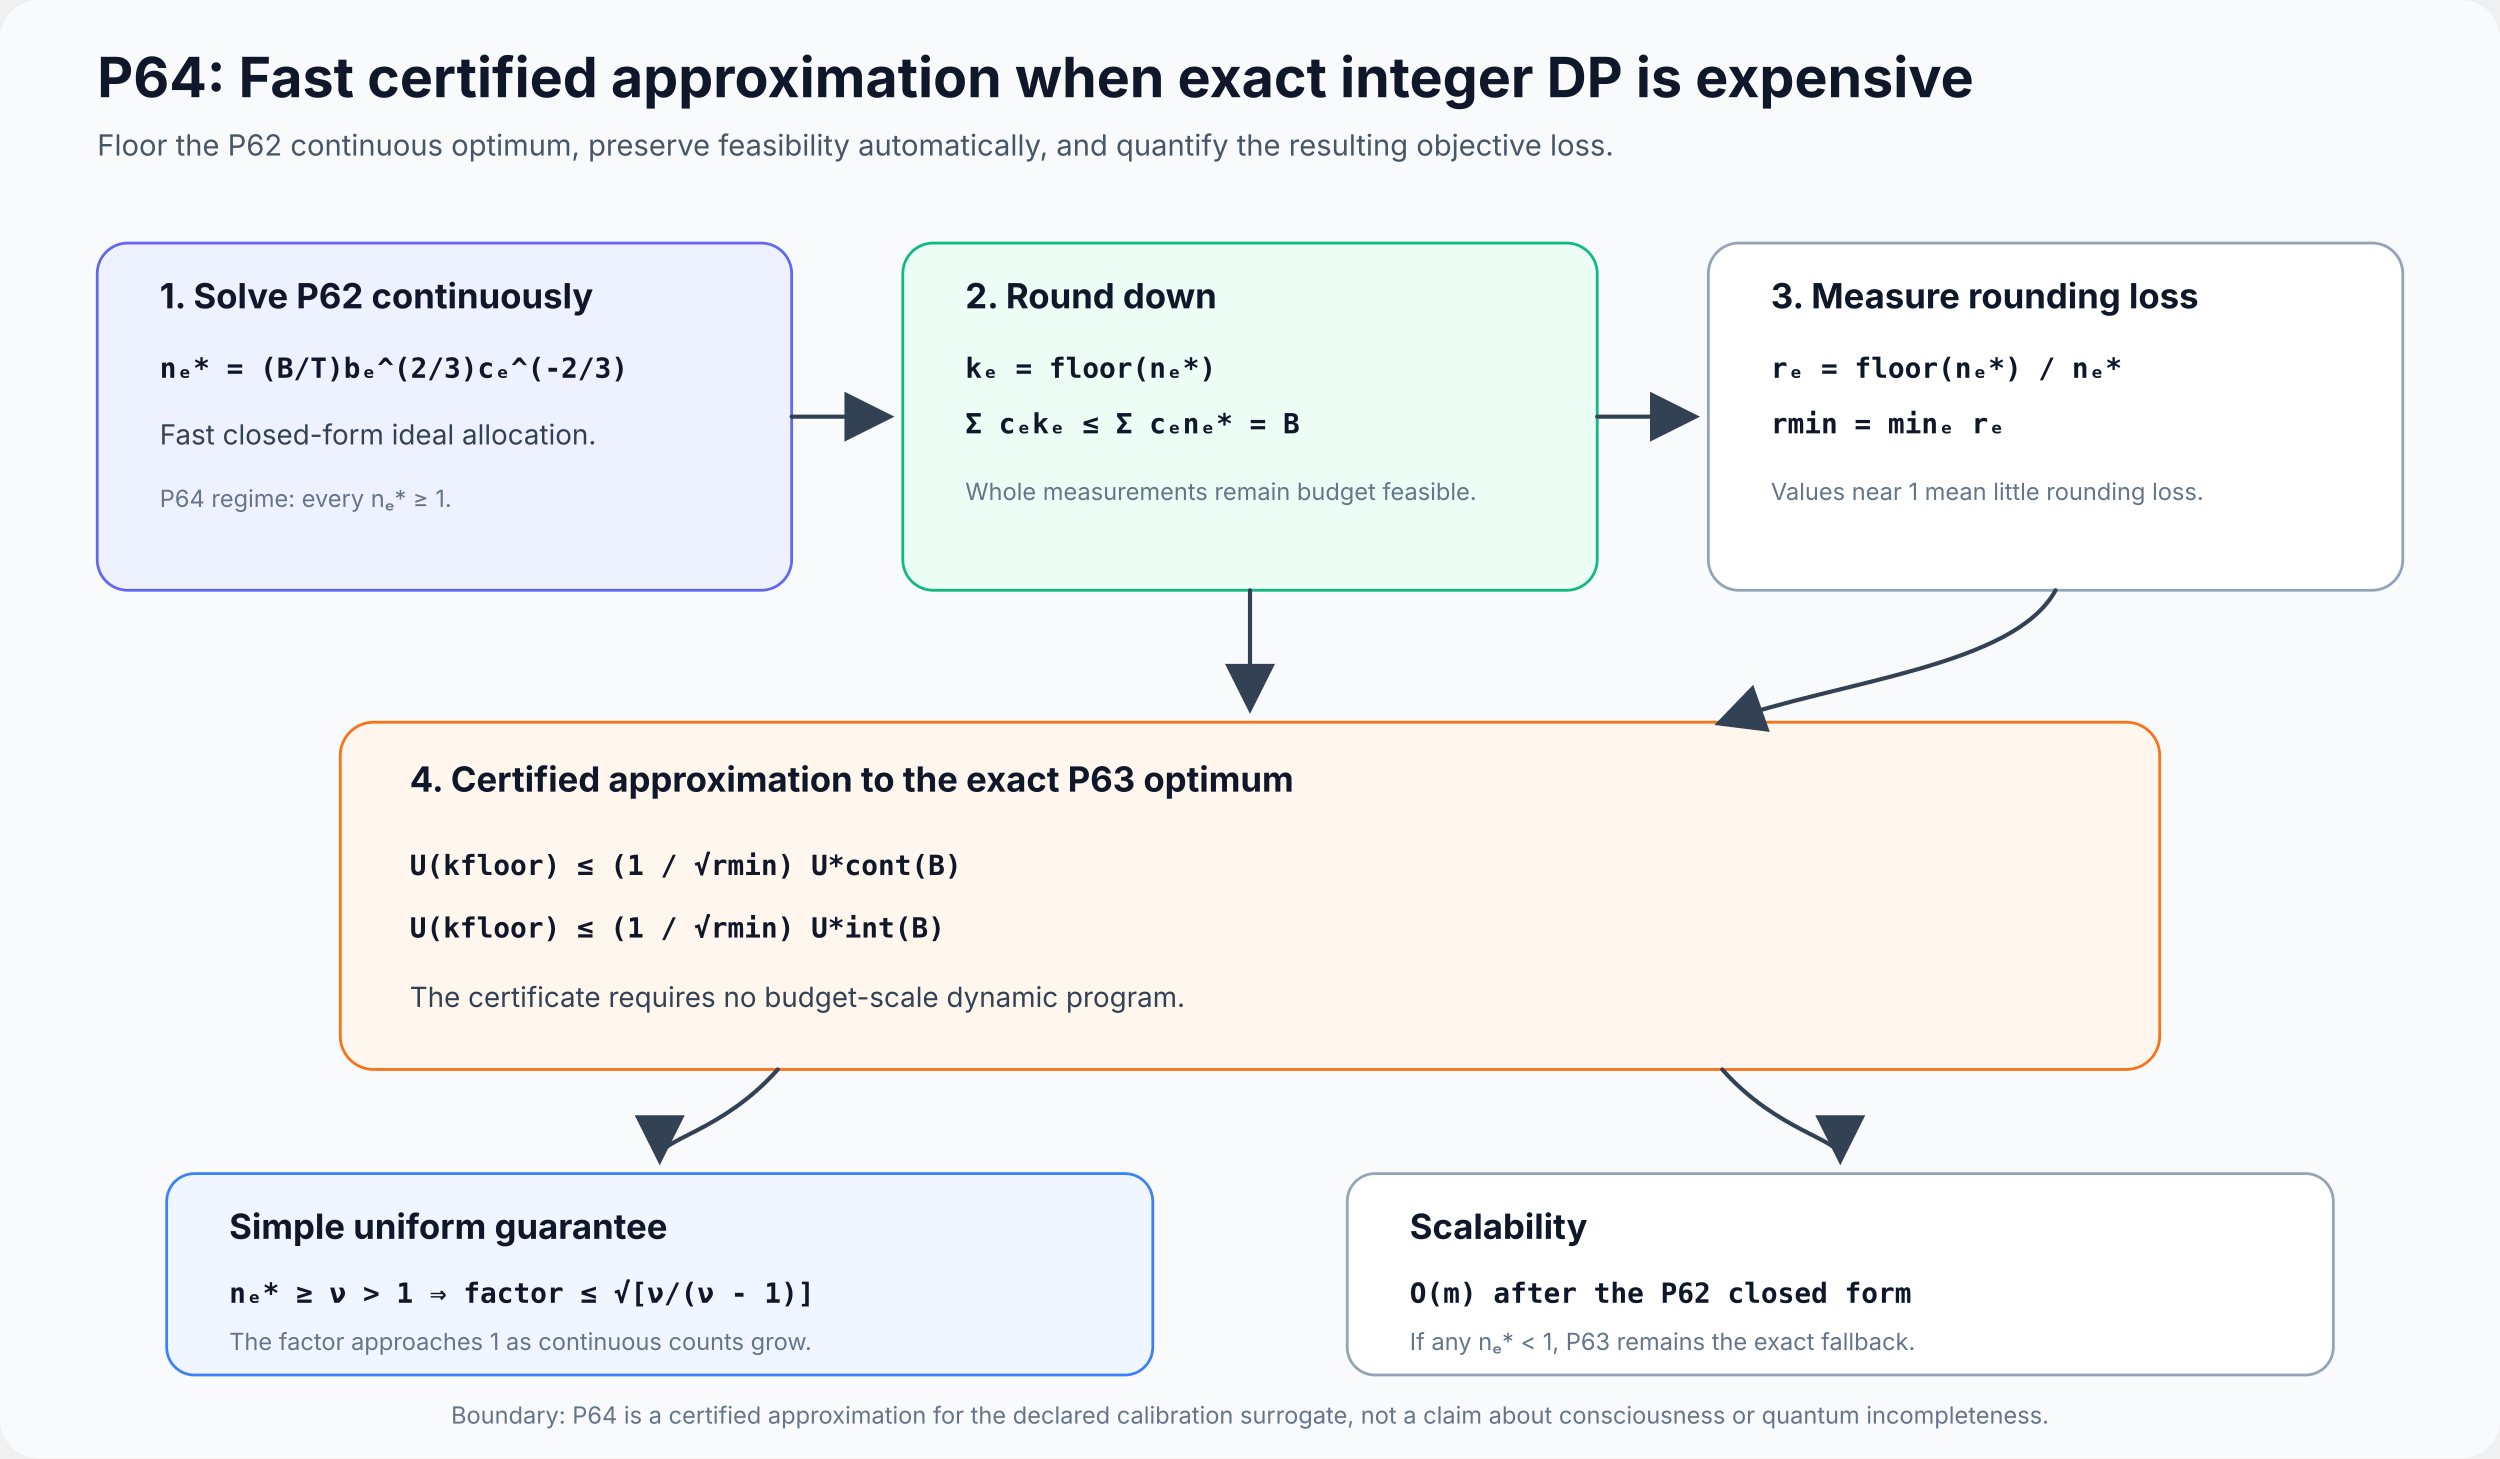
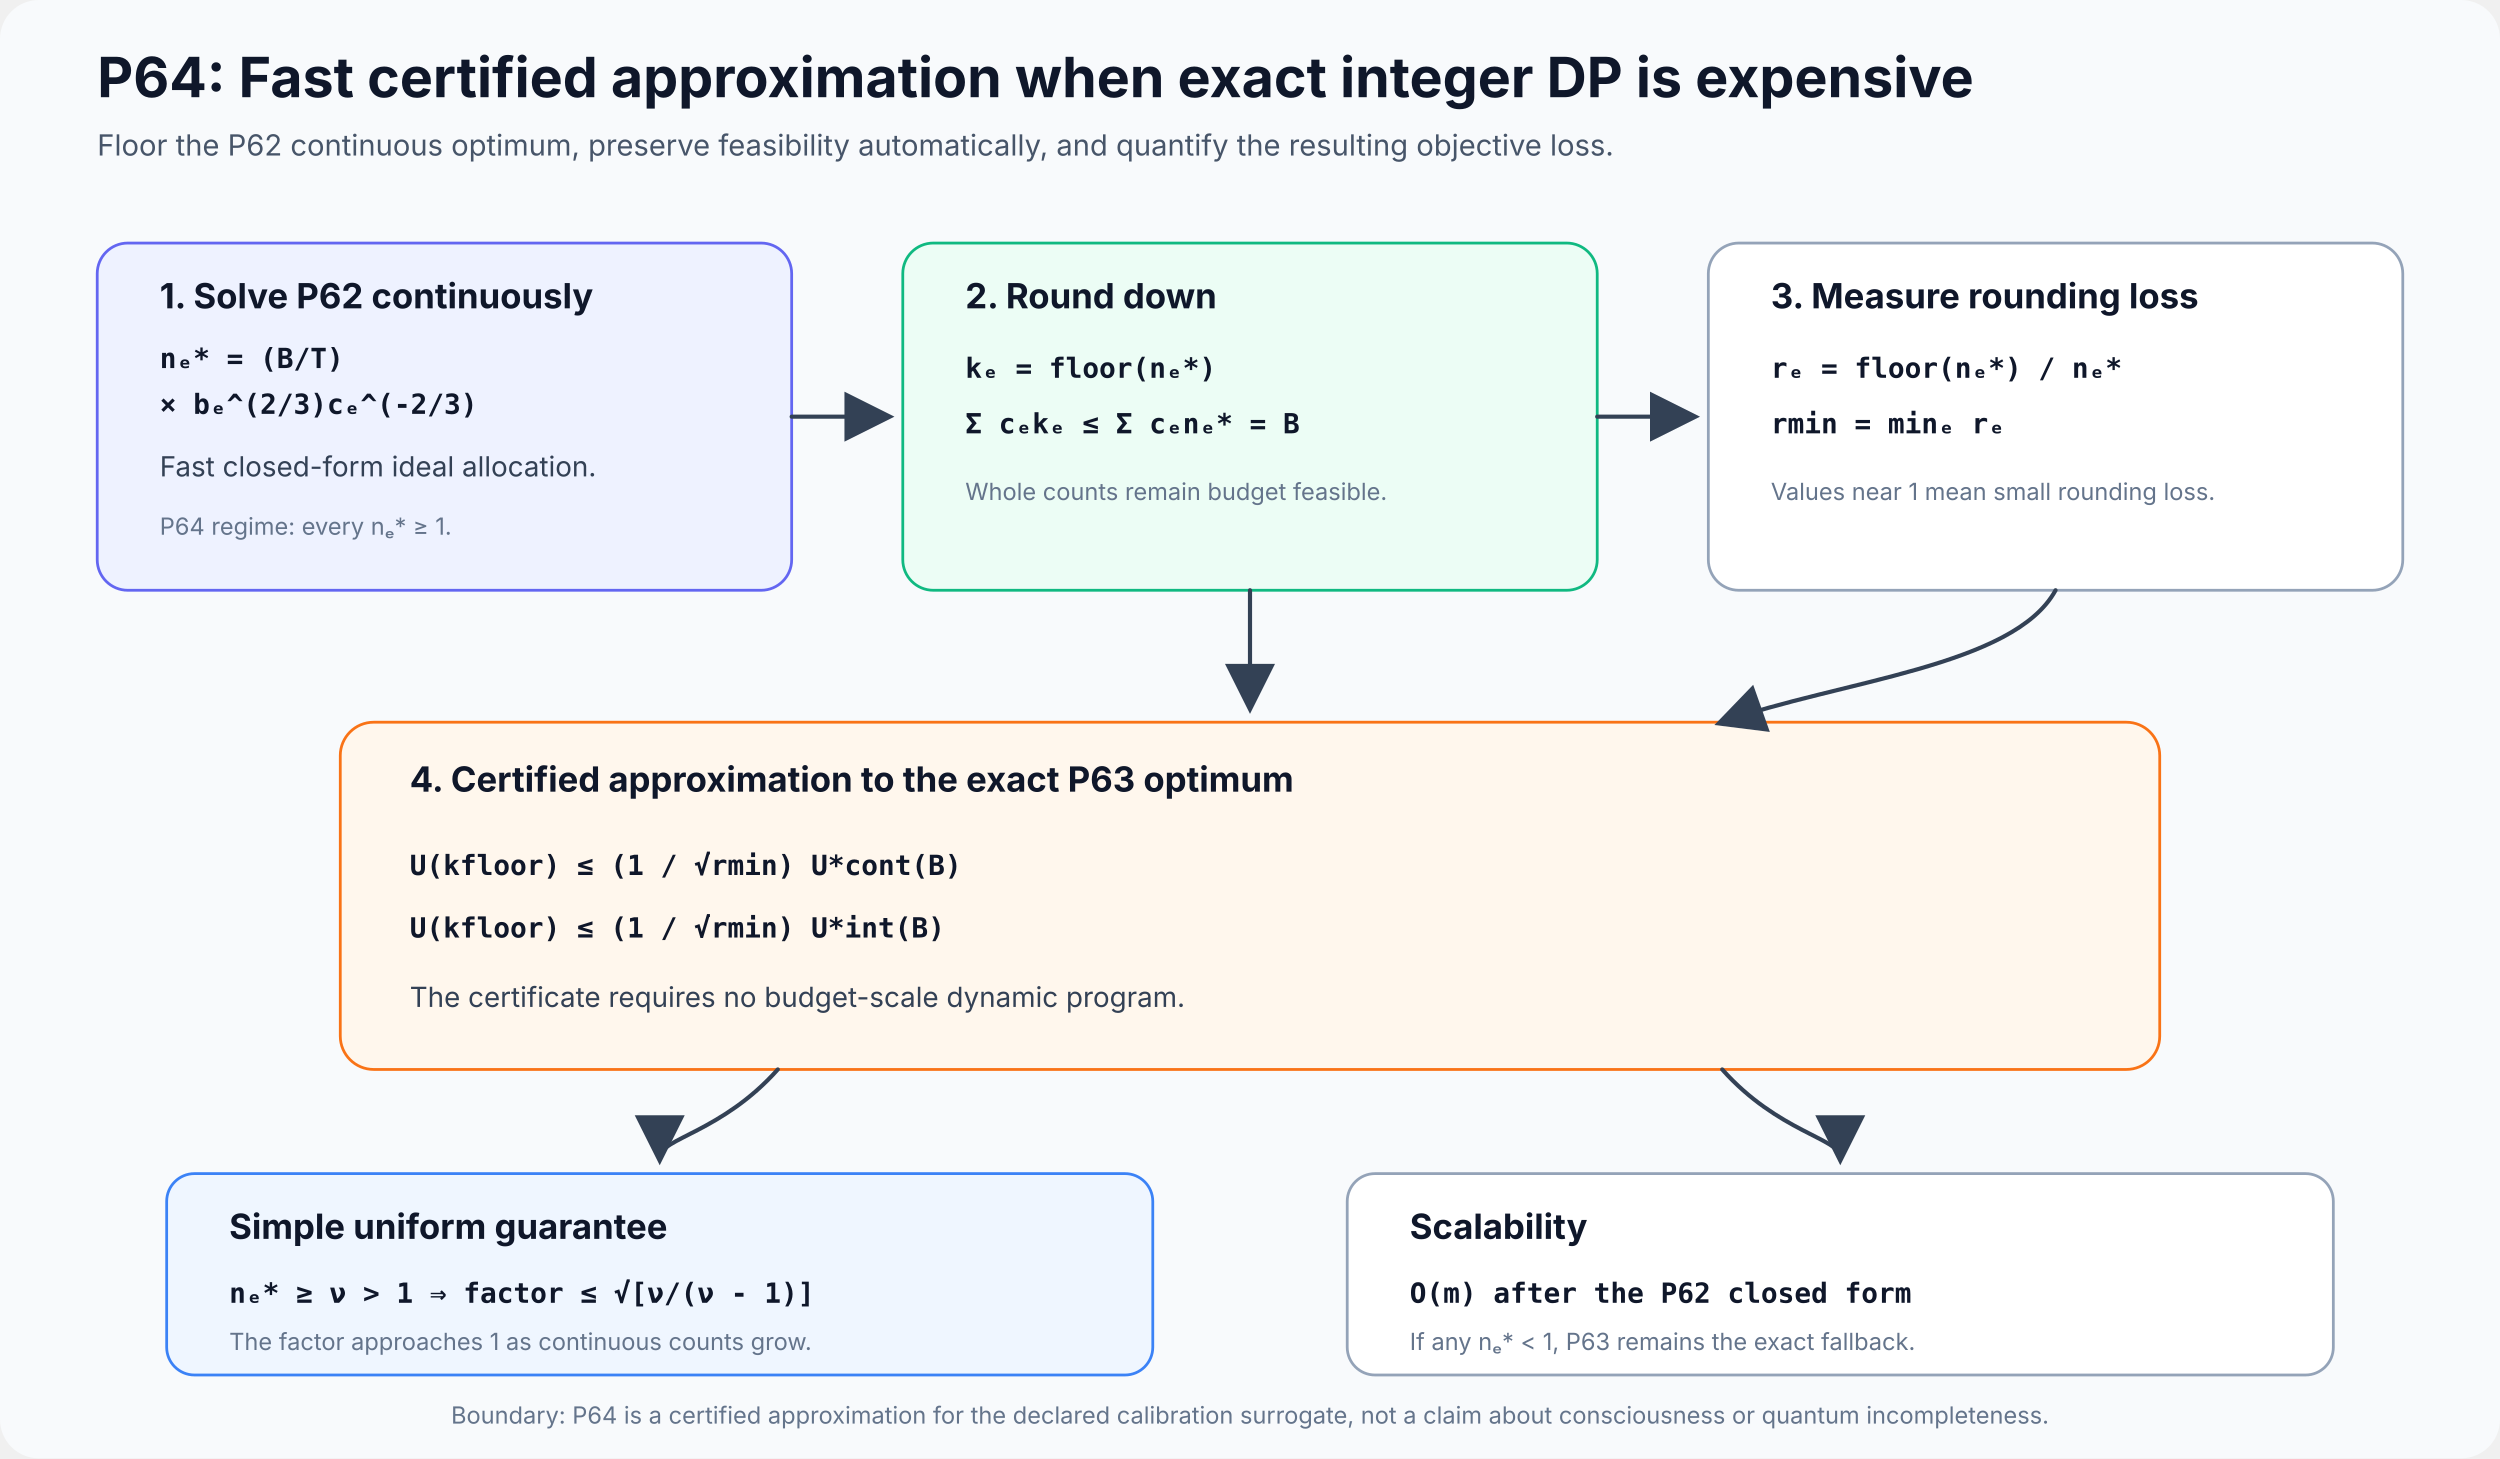
<svg xmlns="http://www.w3.org/2000/svg" width="1800" height="1050" viewBox="0 0 1800 1050" role="img" aria-labelledby="title desc">
  <defs>
    <marker id="arrow" markerWidth="12" markerHeight="12" refX="10" refY="6" orient="auto">
      <path d="M0 0 L12 6 L0 12 Z" fill="#334155" />
    </marker>
    <style>
      .h1{font:700 40px system-ui,-apple-system,"Segoe UI",sans-serif;fill:#0f172a}
      .sub{font:400 21px system-ui,-apple-system,"Segoe UI",sans-serif;fill:#475569}
      .bt{font:700 25px system-ui,-apple-system,"Segoe UI",sans-serif;fill:#0f172a}
      .tx{font:400 20px system-ui,-apple-system,"Segoe UI",sans-serif;fill:#334155}
      .math{font:600 20px ui-monospace,SFMono-Regular,Menlo,Consolas,monospace;fill:#0f172a}
      .small{font:400 17px system-ui,-apple-system,"Segoe UI",sans-serif;fill:#64748b}
      .arrow{fill:none;stroke:#334155;stroke-width:3;stroke-linecap:round;marker-end:url(#arrow)}
      .card{stroke-width:2}
    </style>
  </defs>
  <rect width="1800" height="1050" rx="28" fill="#f8fafc" />
  <text x="70" y="70" class="h1">P64: Fast certified approximation when exact integer DP is expensive</text>
  <text x="70" y="112" class="sub">Floor the P62 continuous optimum, preserve feasibility automatically, and quantify the resulting objective loss.</text>
  <g id="p64-continuous" data-qa-block="true" data-x="70" data-y="175" data-width="500" data-height="250">
    <rect class="card" x="70" y="175" width="500" height="250" rx="22" fill="#eef2ff" stroke="#6366f1" />
    <text x="115" y="222" class="bt">1. Solve P62 continuously</text>
-     <text x="115" y="272" class="math">nₑ* = (B/T)bₑ^(2/3)cₑ^(-2/3)</text>
-     <text x="115" y="320" class="tx">Fast closed-form ideal allocation.</text>
-     <text x="115" y="365" class="small">P64 regime: every nₑ* ≥ 1.</text>
+     <text x="115" y="265" class="math">nₑ* = (B/T)</text>
+     <text x="115" y="298" class="math">× bₑ^(2/3)cₑ^(-2/3)</text>
+     <text x="115" y="343" class="tx">Fast closed-form ideal allocation.</text>
+     <text x="115" y="385" class="small">P64 regime: every nₑ* ≥ 1.</text>
  </g>
  <g id="p64-floor" data-qa-block="true" data-x="650" data-y="175" data-width="500" data-height="250">
    <rect class="card" x="650" y="175" width="500" height="250" rx="22" fill="#ecfdf5" stroke="#10b981" />
    <text x="695" y="222" class="bt">2. Round down</text>
    <text x="695" y="272" class="math">kₑ = floor(nₑ*)</text>
    <text x="695" y="312" class="math">Σ cₑkₑ ≤ Σ cₑnₑ* = B</text>
-     <text x="695" y="360" class="small">Whole measurements remain budget feasible.</text>
+     <text x="695" y="360" class="small">Whole counts remain budget feasible.</text>
  </g>
  <g id="p64-ratio" data-qa-block="true" data-x="1230" data-y="175" data-width="500" data-height="250">
    <rect class="card" x="1230" y="175" width="500" height="250" rx="22" fill="#ffffff" stroke="#94a3b8" />
    <text x="1275" y="222" class="bt">3. Measure rounding loss</text>
    <text x="1275" y="272" class="math">rₑ = floor(nₑ*) / nₑ*</text>
    <text x="1275" y="312" class="math">rmin = minₑ rₑ</text>
-     <text x="1275" y="360" class="small">Values near 1 mean little rounding loss.</text>
+     <text x="1275" y="360" class="small">Values near 1 mean small rounding loss.</text>
  </g>
  <path d="M570 300 H638" class="arrow" data-from="p64-continuous" data-to="p64-floor" />
  <path d="M1150 300 H1218" class="arrow" data-from="p64-floor" data-to="p64-ratio" />
  <g id="p64-certificate" data-qa-block="true" data-x="245" data-y="520" data-width="1310" data-height="250">
    <rect class="card" x="245" y="520" width="1310" height="250" rx="24" fill="#fff7ed" stroke="#f97316" />
    <text x="295" y="570" class="bt">4. Certified approximation to the exact P63 optimum</text>
    <text x="295" y="630" class="math">U(kfloor) ≤ (1 / √rmin) U*cont(B)</text>
    <text x="295" y="675" class="math">U(kfloor) ≤ (1 / √rmin) U*int(B)</text>
    <text x="295" y="725" class="tx">The certificate requires no budget-scale dynamic program.</text>
  </g>
  <path d="M900 425 V508" class="arrow" data-from="p64-floor" data-to="p64-certificate" />
  <path d="M1480 425 C1450 480 1325 490 1240 520" class="arrow" data-from="p64-ratio" data-to="p64-certificate" />
  <g id="p64-uniform" data-qa-block="true" data-x="120" data-y="845" data-width="710" data-height="145">
    <rect class="card" x="120" y="845" width="710" height="145" rx="20" fill="#eff6ff" stroke="#3b82f6" />
    <text x="165" y="892" class="bt">Simple uniform guarantee</text>
    <text x="165" y="938" class="math">nₑ* ≥ ν &gt; 1 ⇒ factor ≤ √[ν/(ν - 1)]</text>
    <text x="165" y="972" class="small">The factor approaches 1 as continuous counts grow.</text>
  </g>
  <g id="p64-scale" data-qa-block="true" data-x="970" data-y="845" data-width="710" data-height="145">
    <rect class="card" x="970" y="845" width="710" height="145" rx="20" fill="#ffffff" stroke="#94a3b8" />
    <text x="1015" y="892" class="bt">Scalability</text>
    <text x="1015" y="938" class="math">O(m) after the P62 closed form</text>
    <text x="1015" y="972" class="small">If any nₑ* &lt; 1, P63 remains the exact fallback.</text>
  </g>
  <path d="M560 770 C520 815 475 820 475 833" class="arrow" data-from="p64-certificate" data-to="p64-uniform" />
  <path d="M1240 770 C1280 815 1325 820 1325 833" class="arrow" data-from="p64-certificate" data-to="p64-scale" />
  <text x="900" y="1025" text-anchor="middle" class="small">Boundary: P64 is a certified approximation for the declared calibration surrogate, not a claim about consciousness or quantum incompleteness.</text>
</svg>
